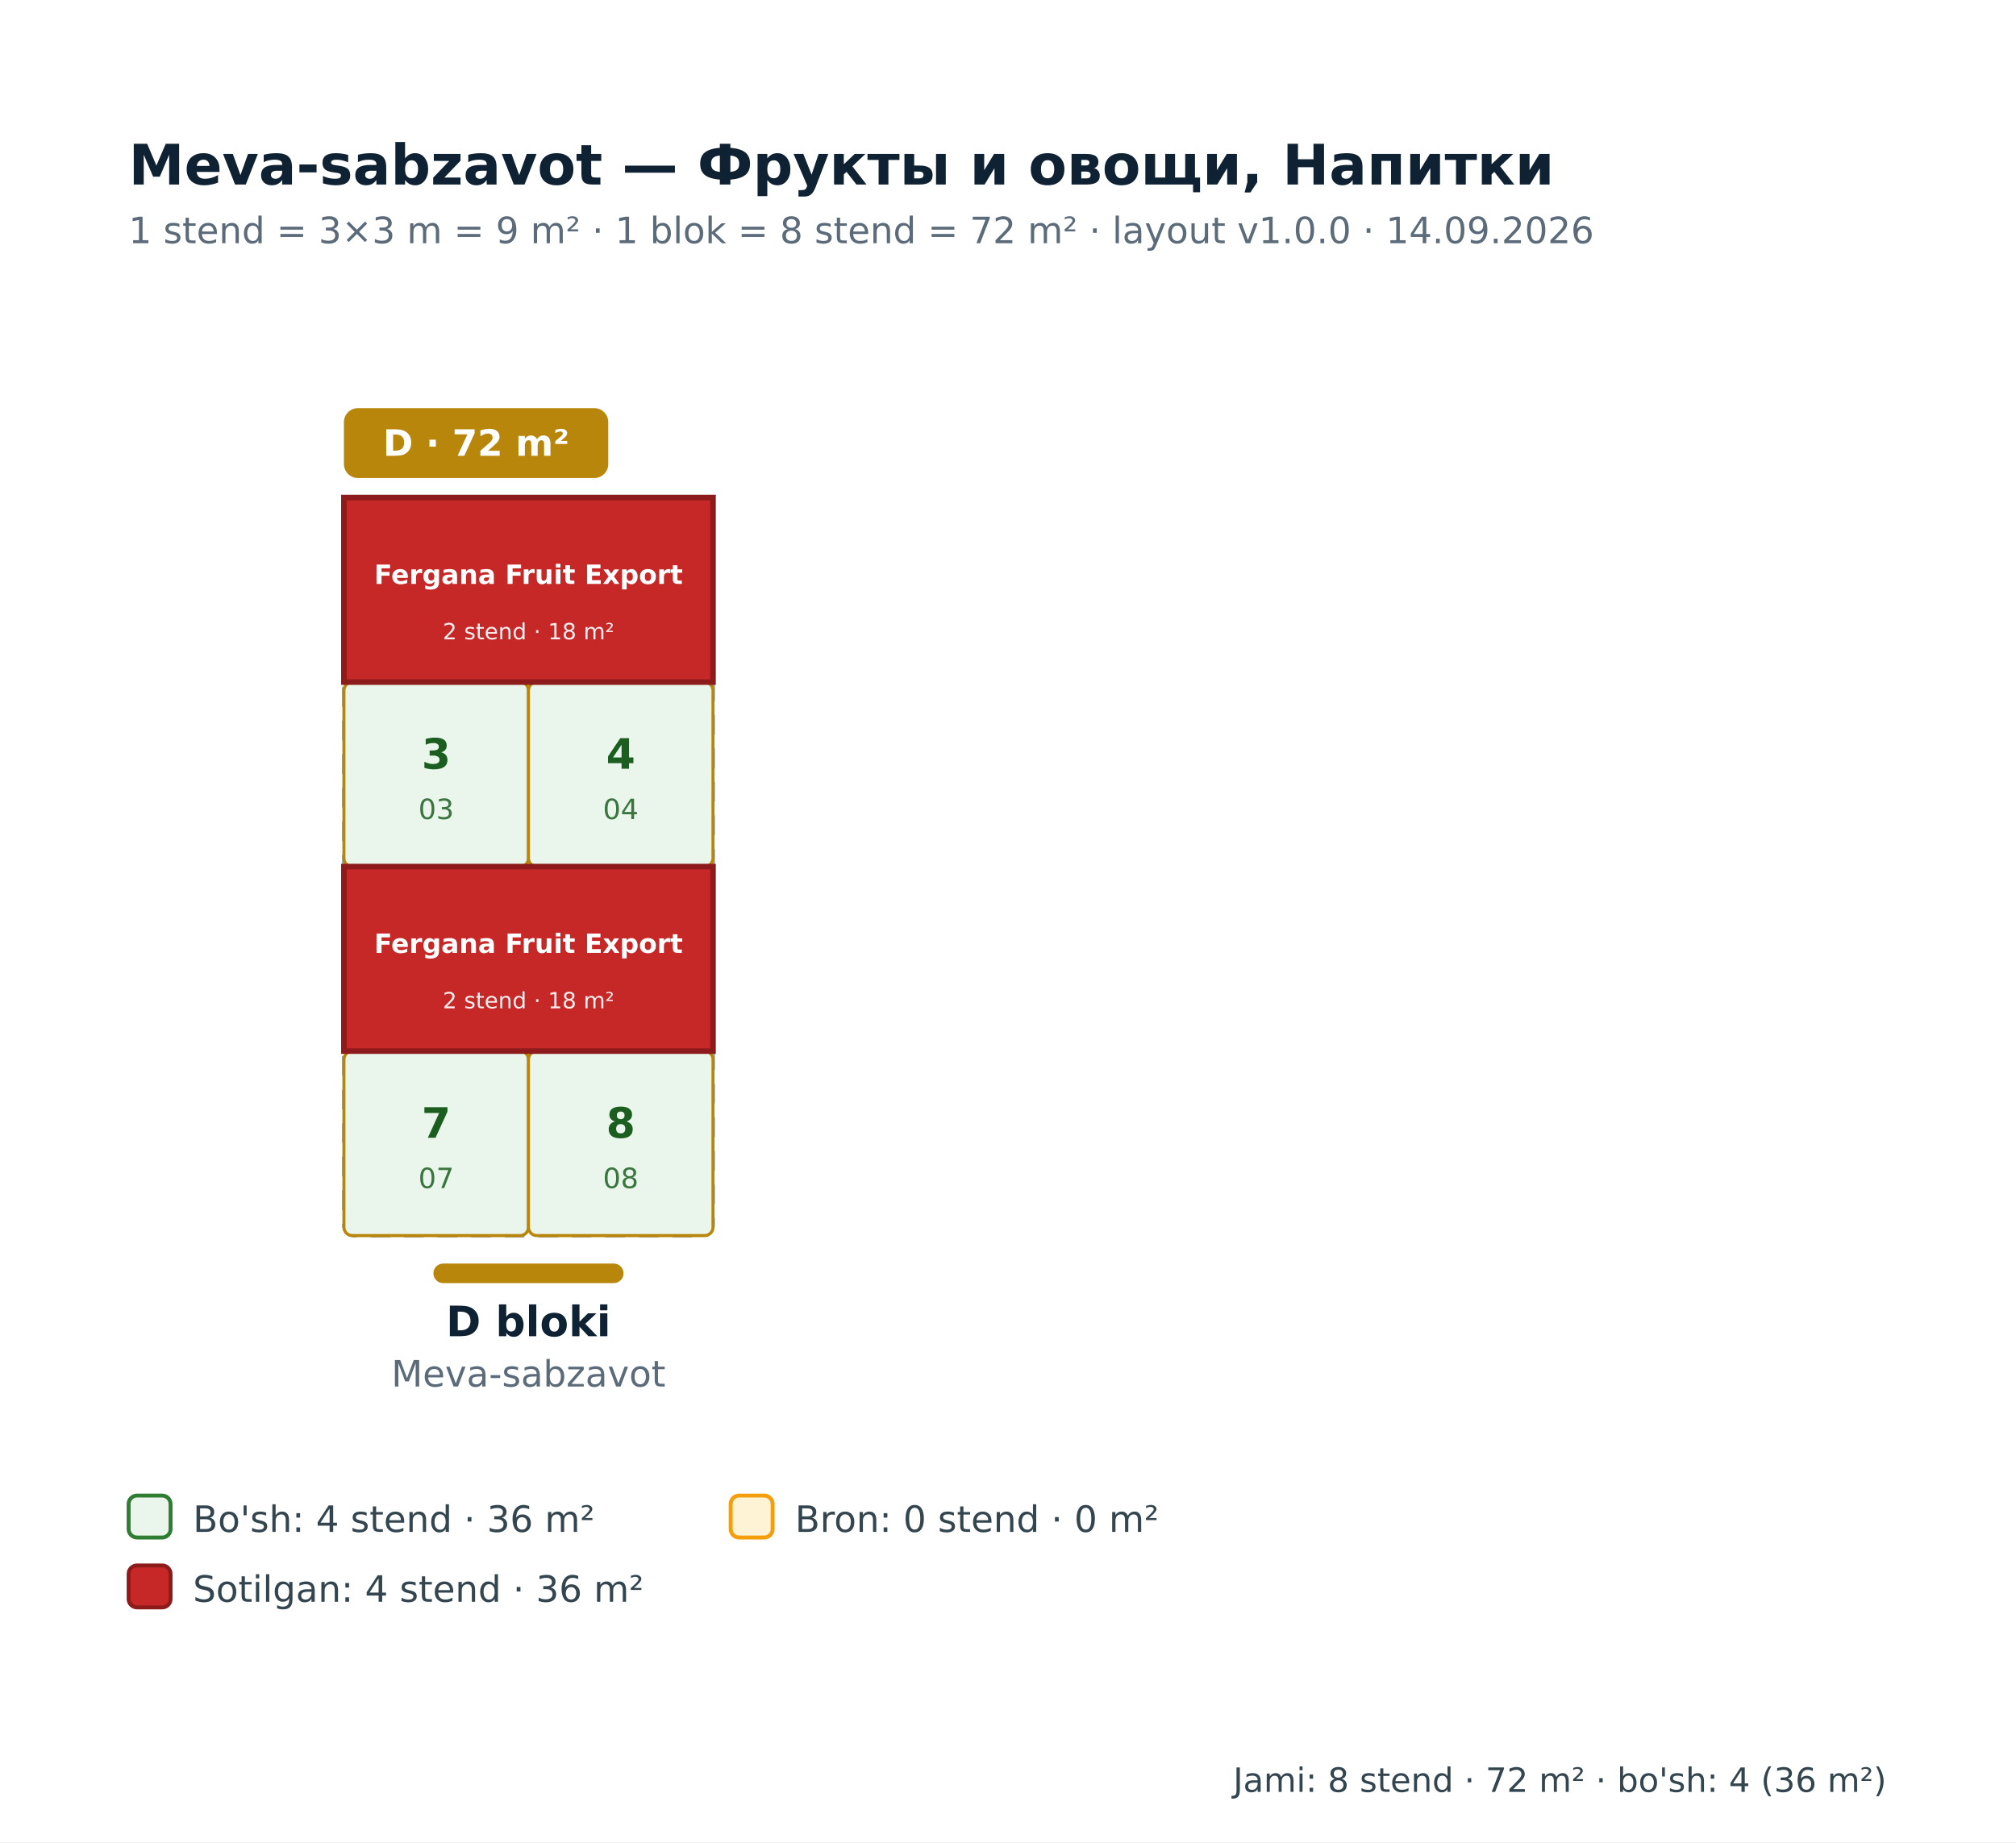
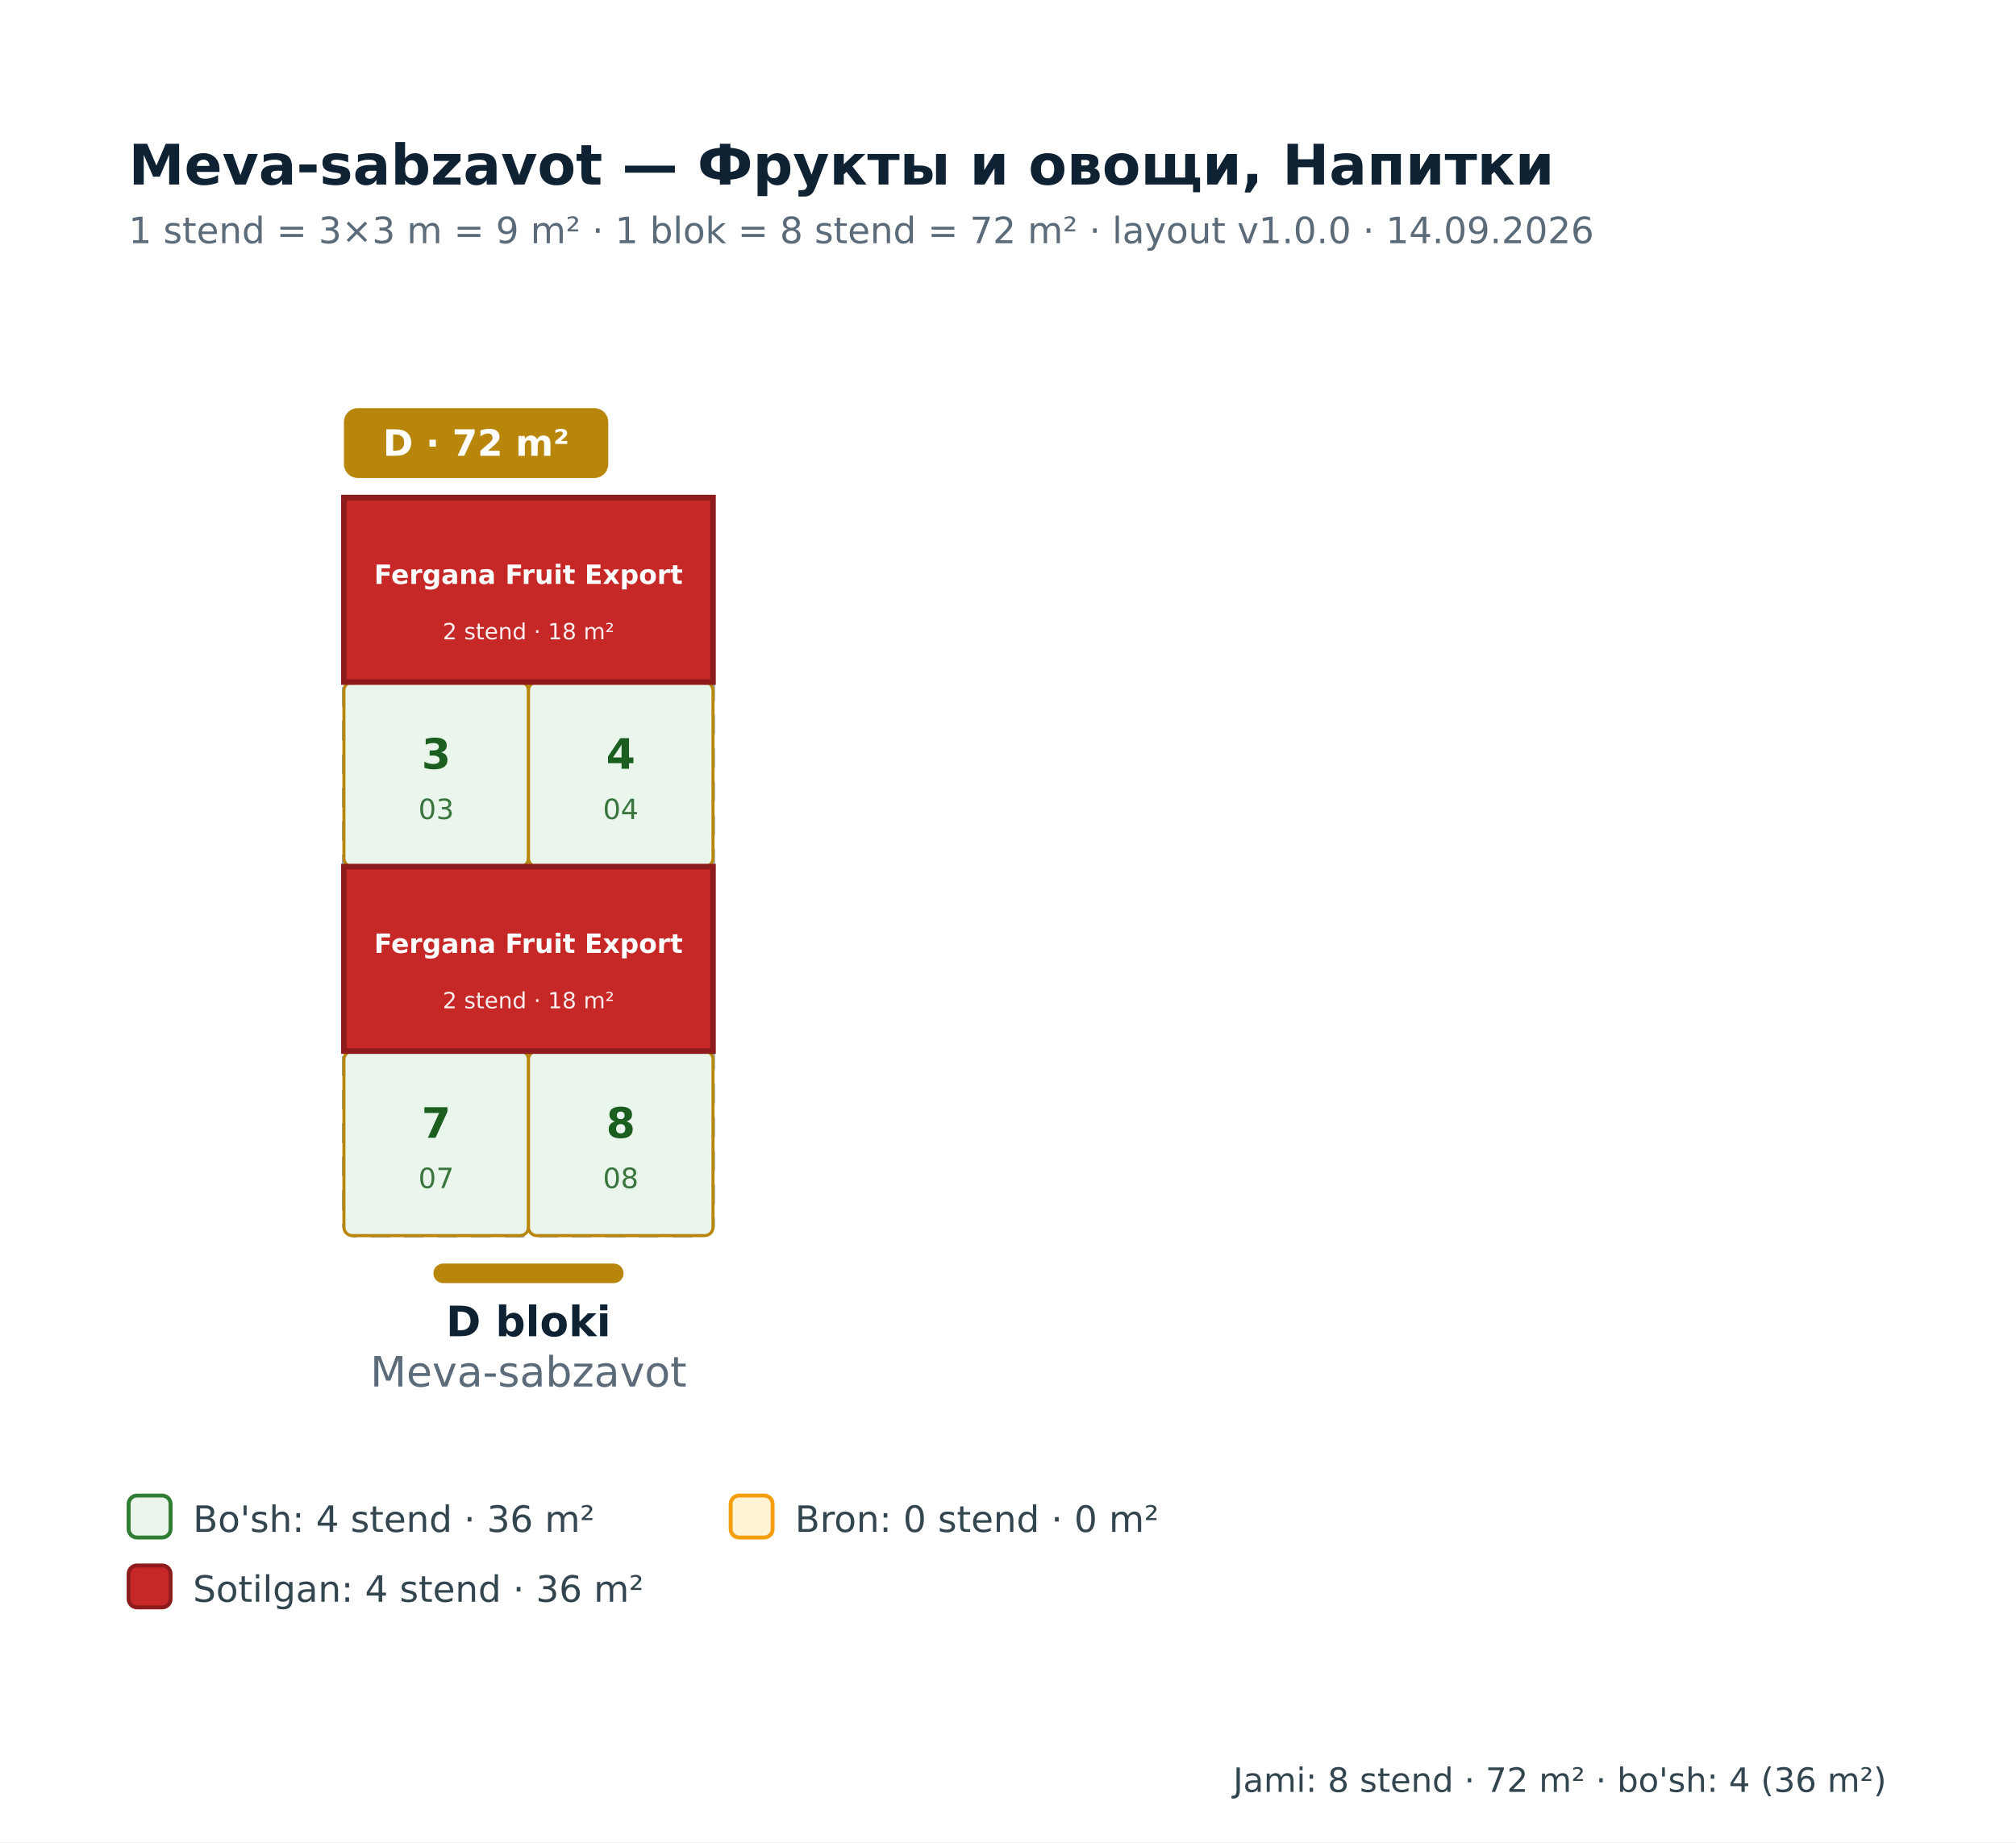
<svg xmlns="http://www.w3.org/2000/svg" width="721" height="659" viewBox="0 0 721 659" font-family="DejaVu Sans, Helvetica, Arial, sans-serif">
  <rect width="721" height="659" fill="#ffffff" />
  <text x="46" y="66" font-size="20" font-weight="bold" fill="#0f2233">Meva-sabzavot — Фрукты и овощи, Напитки</text>
  <text x="46" y="87" font-size="13" fill="#5b6b7a">1 stend = 3×3 m = 9 m² · 1 blok = 8 stend = 72 m² · layout v1.0.0 · 14.09.2026</text>
  <rect x="123.00" y="178.00" width="132.00" height="264.00" fill="none" stroke="#90a4b5" stroke-width="1.4" stroke-dasharray="7 5" rx="4" />
  <rect x="123.00" y="146.00" width="94.54" height="25" rx="5" fill="#B8860B" />
  <text x="170.27" y="163.05" font-size="13" font-weight="bold" fill="#ffffff" text-anchor="middle">D · 72 m²</text>
  <rect x="123.00" y="244.00" width="66.00" height="66.00" rx="3" fill="#eaf6ec" stroke="#B8860B" stroke-width="1.1" />
  <text x="156.00" y="275.00" font-size="15.00" font-weight="bold" fill="#1b5e20" text-anchor="middle">3</text>
  <text x="156.00" y="293.00" font-size="10" fill="#1b5e20" text-anchor="middle" opacity="0.85">03</text>
  <rect x="189.00" y="244.00" width="66.00" height="66.00" rx="3" fill="#eaf6ec" stroke="#B8860B" stroke-width="1.1" />
  <text x="222.00" y="275.00" font-size="15.00" font-weight="bold" fill="#1b5e20" text-anchor="middle">4</text>
  <text x="222.00" y="293.00" font-size="10" fill="#1b5e20" text-anchor="middle" opacity="0.85">04</text>
  <rect x="123.00" y="376.00" width="66.00" height="66.00" rx="3" fill="#eaf6ec" stroke="#B8860B" stroke-width="1.1" />
  <text x="156.00" y="407.00" font-size="15.00" font-weight="bold" fill="#1b5e20" text-anchor="middle">7</text>
  <text x="156.00" y="425.00" font-size="10" fill="#1b5e20" text-anchor="middle" opacity="0.85">07</text>
  <rect x="189.00" y="376.00" width="66.00" height="66.00" rx="3" fill="#eaf6ec" stroke="#B8860B" stroke-width="1.1" />
  <text x="222.00" y="407.00" font-size="15.00" font-weight="bold" fill="#1b5e20" text-anchor="middle">8</text>
  <text x="222.00" y="425.00" font-size="10" fill="#1b5e20" text-anchor="middle" opacity="0.85">08</text>
  <rect x="155.00" y="452.00" width="68" height="7" rx="3.5" fill="#B8860B" />
-   <text x="189.00" y="478.00" font-size="15" font-weight="bold" fill="#0f2233" text-anchor="middle">D bloki</text>
-   <text x="189.00" y="496.00" font-size="13" fill="#5b6b7a" text-anchor="middle">Meva-sabzavot</text>
+   <text x="189.00" y="478.00" font-size="15.00" font-weight="bold" fill="#0f2233" text-anchor="middle">D bloki</text>
+   <text x="189.00" y="496.00" font-size="15.00" fill="#5b6b7a" text-anchor="middle">Meva-sabzavot</text>
  <path d="M123 178L189 178L255 178L255 244L189 244L123 244Z" fill="#c62828" stroke="#8e1b1b" stroke-width="2" />
  <text x="189.00" y="208.87" font-size="9.49" font-weight="bold" fill="#ffffff" text-anchor="middle">Fergana Fruit Export</text>
  <text x="189.00" y="228.70" font-size="8.00" fill="#ffffff" text-anchor="middle" opacity="0.92">2 stend · 18 m²</text>
  <path d="M123 310L189 310L255 310L255 376L189 376L123 376Z" fill="#c62828" stroke="#8e1b1b" stroke-width="2" />
  <text x="189.00" y="340.87" font-size="9.49" font-weight="bold" fill="#ffffff" text-anchor="middle">Fergana Fruit Export</text>
  <text x="189.00" y="360.70" font-size="8.00" fill="#ffffff" text-anchor="middle" opacity="0.92">2 stend · 18 m²</text>
  <rect x="46.00" y="535.00" width="15" height="15" rx="3" fill="#eaf6ec" stroke="#2e7d32" stroke-width="1.4" />
  <text x="69.00" y="548.00" font-size="13" fill="#33454f">Bo'sh: 4 stend · 36 m²</text>
  <rect x="261.32" y="535.00" width="15" height="15" rx="3" fill="#fff3d6" stroke="#f59e0b" stroke-width="1.4" />
  <text x="284.32" y="548.00" font-size="13" fill="#33454f">Bron: 0 stend · 0 m²</text>
  <rect x="46.00" y="560.00" width="15" height="15" rx="3" fill="#c62828" stroke="#8e1b1b" stroke-width="1.4" />
  <text x="69.00" y="573.00" font-size="13" fill="#33454f">Sotilgan: 4 stend · 36 m²</text>
  <text x="674.68" y="641" font-size="12" fill="#33454f" text-anchor="end">Jami: 8 stend · 72 m² · bo'sh: 4 (36 m²)</text>
</svg>
